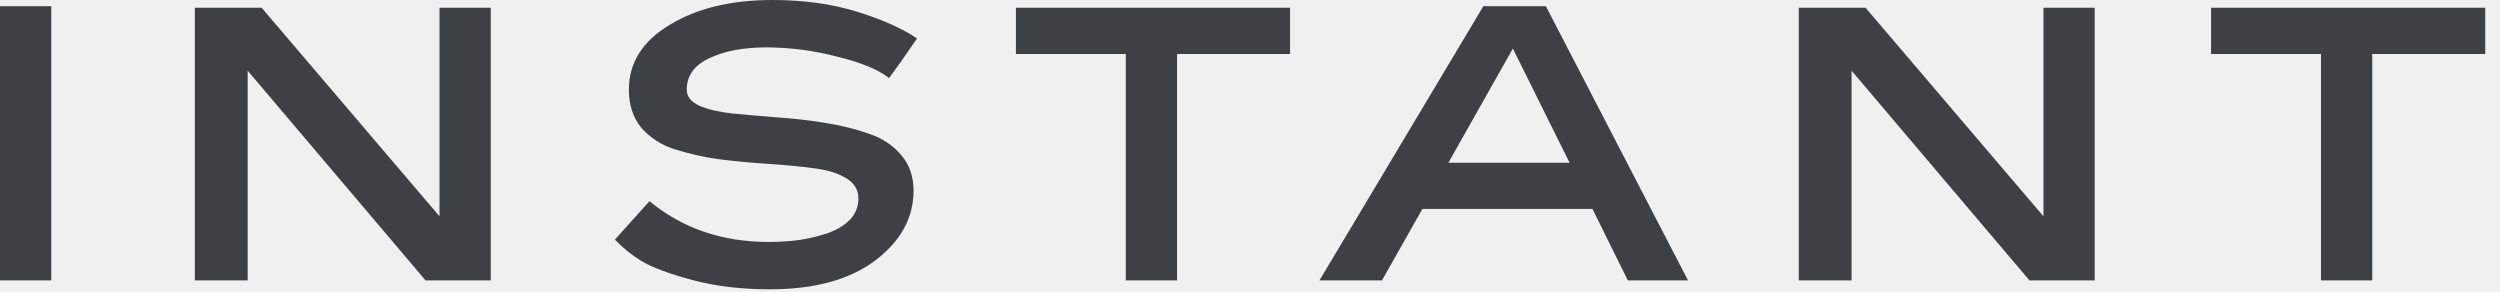
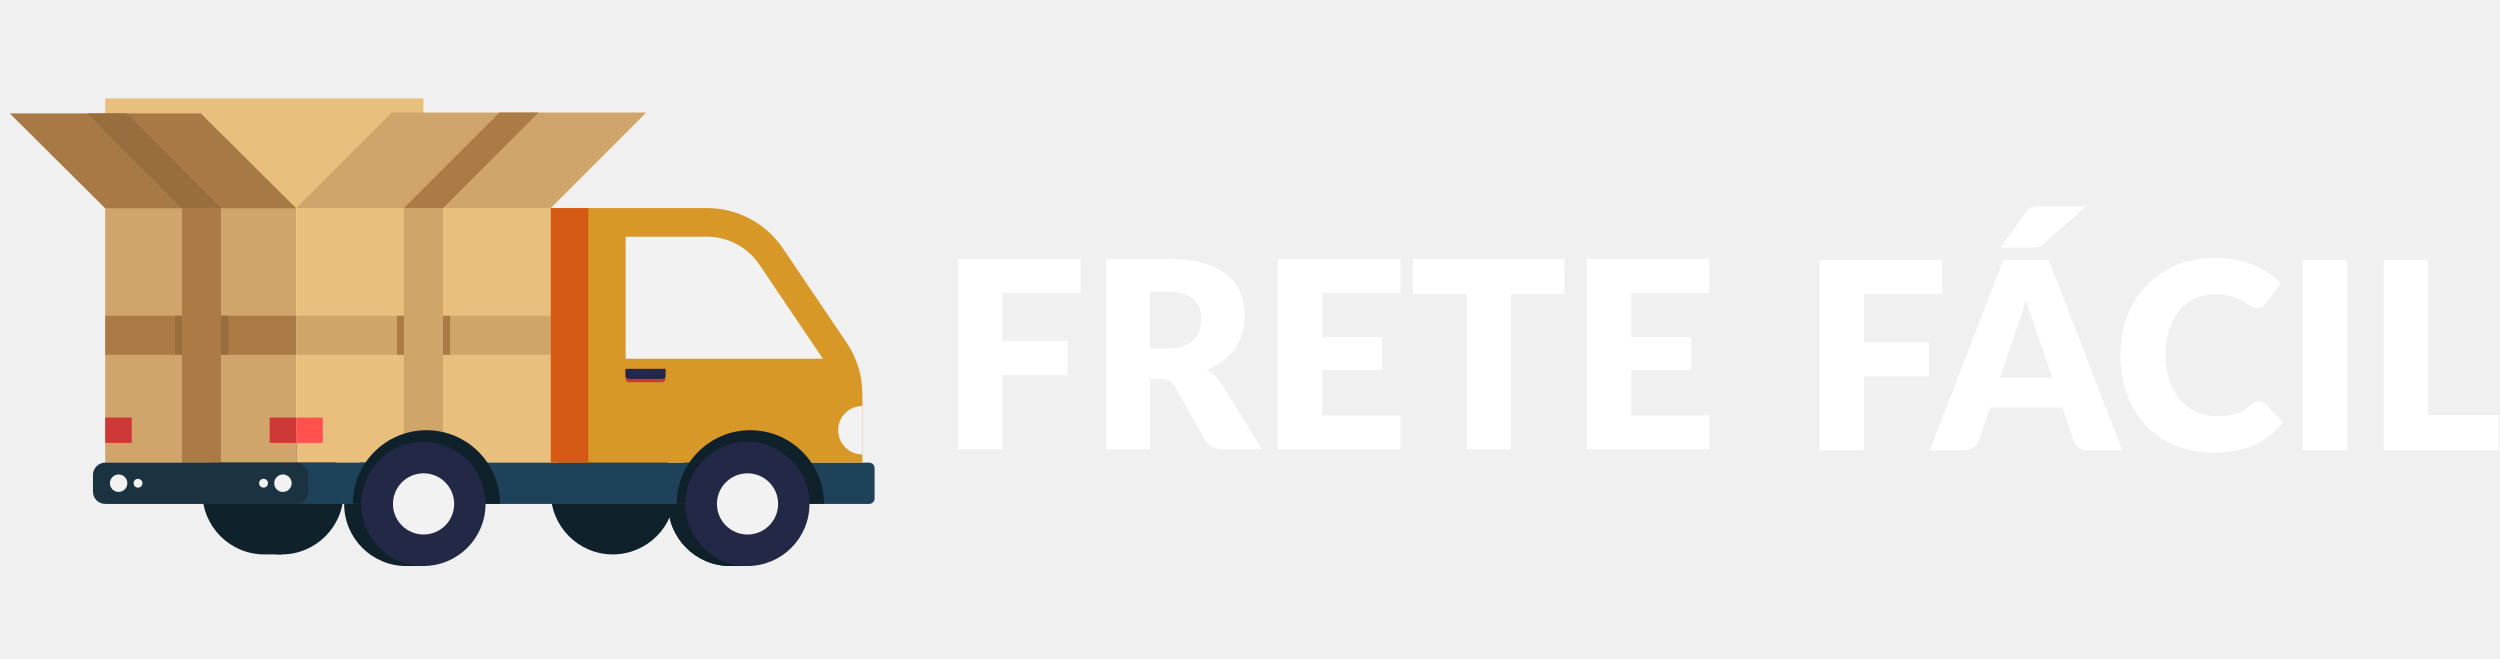
- <svg xmlns="http://www.w3.org/2000/svg" width="103" height="12" fill="none">
-   <path d="M2.112.256v11.296H0V.256h2.112zM20.22.32v11.232h-2.688l-7.328-8.64v8.64H8.028V.32h2.752l7.328 8.592V.32h2.112zM37.782 1.584c-.48.704-.864 1.248-1.152 1.632-.426-.341-1.136-.635-2.128-.88a11.687 11.687 0 0 0-2.928-.384c-.949 0-1.733.15-2.352.448-.618.288-.928.72-.928 1.296 0 .277.171.496.512.656.342.15.784.256 1.328.32.555.053 1.163.107 1.824.16.672.043 1.339.117 2 .224.672.107 1.28.256 1.824.448.555.181 1.003.475 1.344.88.342.395.512.885.512 1.472 0 1.12-.528 2.08-1.584 2.88-1.056.79-2.501 1.184-4.336 1.184-1.173 0-2.24-.128-3.2-.384-.949-.256-1.648-.517-2.096-.784a5.5 5.5 0 0 1-1.088-.88l1.424-1.584c1.355 1.12 2.992 1.68 4.912 1.68.438 0 .859-.027 1.264-.08.416-.064.811-.16 1.184-.288.384-.139.688-.325.912-.56a1.24 1.24 0 0 0 .336-.864c0-.363-.176-.645-.528-.848-.341-.203-.789-.336-1.344-.4a26.422 26.422 0 0 0-1.84-.176 33.489 33.489 0 0 1-2.032-.192 10.876 10.876 0 0 1-1.84-.416 2.988 2.988 0 0 1-1.36-.88c-.341-.416-.512-.939-.512-1.568 0-1.11.56-2 1.68-2.672C28.71.341 30.124 0 31.83 0c1.28 0 2.438.16 3.472.48 1.035.32 1.862.688 2.48 1.104zM53.151.32v1.904h-4.656v9.328h-2.112V2.224h-4.528V.32h11.296zM69.546 11.552h-2.48L65.61 8.608h-7.008l-1.664 2.944h-2.576L61.114.256h2.576l5.856 11.296zM62.33 2l-2.656 4.704h4.992L62.33 2zM86.301.32v11.232h-2.688l-7.328-8.64v8.64H74.11V.32h2.752l7.328 8.592V.32h2.112zM102.392.32v1.904h-4.656v9.328h-2.112V2.224h-4.528V.32h11.296z" fill="#3D4045" />
+ <svg xmlns="http://www.w3.org/2000/svg" version="1.1" id="Camada_1" x="0px" y="0px" viewBox="0 0 1920 506" style="enable-background:new 0 0 1920 506;" xml:space="preserve">
+   <style type="text/css">
+ 	.st0{fill:#0F222C;}
+ 	.st1{fill:#E8BF7C;}
+ 	.st2{fill:#D0A569;}
+ 	.st3{fill:#AB7A45;}
+ 	.st4{fill:#D0A56B;}
+ 	.st5{fill:#986E3E;}
+ 	.st6{fill:#A87944;}
+ 	.st7{fill:#1D4259;}
+ 	.st8{fill:#D79828;}
+ 	.st9{fill:#F2F2F2;}
+ 	.st10{fill:#D55A15;}
+ 	.st11{fill:#222846;}
+ 	.st12{fill:#CE3836;}
+ 	.st13{fill:#FF524F;}
+ 	.st14{fill:#1B3241;}
+ 	.st15{fill:#FFFFFF;}
+ </style>
+   <g>
+     <path class="st0" d="M560.8,339.3c-26.3,0-47.7,21.3-47.7,47.7s21.3,47.7,47.7,47.7h13.2v-95.3L560.8,339.3L560.8,339.3z" />
+     <path class="st0" d="M312,339.3c-26.3,0-47.7,21.3-47.7,47.7s21.3,47.7,47.7,47.7h13.2v-95.3L312,339.3L312,339.3z" />
+     <path class="st0" d="M560.8,339.3c-26.3,0-47.7,21.3-47.7,47.7s21.3,47.7,47.7,47.7h13.2v-95.3L560.8,339.3L560.8,339.3z" />
+     <path class="st0" d="M518.3,378.1c0-26.3-21.3-47.7-47.7-47.7S423,351.8,423,378.1s21.3,47.7,47.7,47.7   C497,425.7,518.3,404.4,518.3,378.1z" />
+     <path class="st0" d="M203.1,330.4c-26.3,0-47.7,21.3-47.7,47.7s21.3,47.7,47.7,47.7h13.2v-95.3L203.1,330.4L203.1,330.4z" />
+     <path class="st0" d="M263.9,378.1c0-26.3-21.3-47.7-47.7-47.7s-47.7,21.3-47.7,47.7s21.3,47.7,47.7,47.7S263.9,404.4,263.9,378.1z" />
+     <g>
+       <rect x="80.8" y="75.6" class="st1" width="244.4" height="84.4" />
+       <rect x="227.5" y="159.8" class="st1" width="195.5" height="195.5" />
+       <rect x="227.5" y="242.5" class="st2" width="195.5" height="30" />
+       <rect x="304.9" y="242.5" class="st3" width="40.8" height="30" />
+       <rect x="310.2" y="159.8" class="st2" width="30" height="195.5" />
+       <rect x="80.8" y="159.8" class="st4" width="146.6" height="195.5" />
+       <rect x="80.8" y="242.5" class="st3" width="146.6" height="30" />
+       <rect x="134.4" y="242.5" class="st5" width="40.8" height="30" />
+       <polygon class="st6" points="227.5,160 80.8,160 7.5,87.1 154.2,87.1   " />
+       <rect x="139.7" y="159.8" class="st3" width="30" height="195.5" />
+       <polygon class="st5" points="169.8,159.8 139.7,159.8 67.1,87.1 97.1,87.1   " />
+       <polygon class="st4" points="227.5,159.8 423,159.8 496.4,86.4 300.8,86.4   " />
+       <polygon class="st3" points="310.2,159.8 340.3,159.8 413.6,86.4 383.6,86.4   " />
+     </g>
+     <path class="st7" d="M667.5,387h-440v-31.7h440c2.3,0,4.2,1.9,4.2,4.2v23.3C671.7,385.1,669.8,387,667.5,387z" />
+     <path class="st8" d="M662.3,355.3H423V159.8h119.9c23.4,0,45.3,11.6,58.4,31l48.9,72.4c7.9,11.6,12.1,25.4,12.1,39.4V355.3z" />
+     <path class="st9" d="M480.5,275.5v-93.7h62.5c16.1,0,31.1,8,40.1,21.3l48.9,72.4L480.5,275.5L480.5,275.5z" />
+     <rect x="423" y="159.8" class="st10" width="28.8" height="195.5" />
+     <path class="st0" d="M327.5,330.4c-31.2,0-56.5,25.3-56.5,56.5H384C384,355.7,358.7,330.4,327.5,330.4z" />
+     <path class="st0" d="M576.2,330.4c-31.2,0-56.5,25.3-56.5,56.5h113.1C632.8,355.7,607.5,330.4,576.2,330.4z" />
+     <path class="st11" d="M372.9,387c0-26.3-21.3-47.7-47.7-47.7s-47.7,21.3-47.7,47.7s21.3,47.7,47.7,47.7   C351.6,434.6,372.9,413.3,372.9,387z" />
+     <ellipse class="st9" cx="325.3" cy="387" rx="23.5" ry="23.5" />
+     <circle class="st11" cx="574" cy="387" r="47.7" />
+     <ellipse class="st9" cx="574.1" cy="387" rx="23.5" ry="23.5" />
+     <rect x="207.1" y="320.7" class="st12" width="20.4" height="19.4" />
+     <rect x="227.5" y="320.7" class="st13" width="20.4" height="19.4" />
+     <rect x="80.8" y="320.7" class="st12" width="20.4" height="19.4" />
+     <g>
+       <path class="st12" d="M508.5,293.6h-25.4c-1.5,0-2.7-1.2-2.7-2.7v-7.6h30.7v7.6C511.2,292.4,510,293.6,508.5,293.6z" />
+       <path class="st11" d="M508.5,291h-25.4c-1.5,0-2.7-1.2-2.7-2.7v-5h30.7v5C511.2,289.8,510,291,508.5,291z" />
+     </g>
+     <path class="st9" d="M643.7,330.4c0-10.2,8.3-18.6,18.6-18.6V349C652,349,643.7,340.7,643.7,330.4z" />
+     <path class="st14" d="M80.8,355.3h146.6c5.2,0,9.4,4.2,9.4,9.4v12.9c0,5.2-4.2,9.4-9.4,9.4H80.8c-5.2,0-9.4-4.2-9.4-9.4v-12.9   C71.4,359.5,75.7,355.3,80.8,355.3z" />
+     <path class="st9" d="M210.6,371.1c0-3.7,3-6.7,6.7-6.7c3.7,0,6.7,3,6.7,6.7s-3,6.7-6.7,6.7C213.6,377.9,210.6,374.9,210.6,371.1z" />
+     <path class="st9" d="M199,371.1c0-1.9,1.5-3.4,3.4-3.4c1.9,0,3.4,1.5,3.4,3.4c0,1.9-1.5,3.4-3.4,3.4S199,373,199,371.1z" />
+     <path class="st9" d="M97.8,371.1c0,3.7-3,6.7-6.7,6.7c-3.7,0-6.7-3-6.7-6.7c0-3.7,3-6.7,6.7-6.7S97.8,367.4,97.8,371.1z" />
+     <path class="st9" d="M109.4,371.1c0,1.9-1.5,3.4-3.4,3.4c-1.9,0-3.4-1.5-3.4-3.4c0-1.9,1.5-3.4,3.4-3.4   C107.9,367.8,109.4,369.3,109.4,371.1z" />
+   </g>
+   <g>
+     <g>
+       <path class="st15" d="M769.8,224.9v37h50v26.2h-50v56.9h-34.1V198.8h94.2v26.1H769.8z" />
+       <path class="st15" d="M969,345.1h-30.7c-5.7,0-9.8-2.1-12.2-6.4l-24.3-42.5c-1.1-1.8-2.4-3.1-3.8-4c-1.4-0.8-3.4-1.2-6-1.2h-8.6    v54.1h-33.9V198.8h47.6c10.6,0,19.6,1.1,27,3.3c7.5,2.2,13.5,5.2,18.3,9.1c4.7,3.9,8.2,8.5,10.3,13.8c2.1,5.3,3.2,11,3.2,17.3    c0,4.8-0.6,9.2-1.9,13.5c-1.3,4.2-3.2,8.1-5.6,11.7c-2.5,3.6-5.5,6.8-9.2,9.6c-3.7,2.8-7.8,5.1-12.6,6.9c2.2,1.1,4.3,2.6,6.2,4.3    c1.9,1.7,3.7,3.7,5.2,6.1L969,345.1z M896.9,267.6c4.6,0,8.5-0.6,11.8-1.8c3.2-1.2,5.9-2.8,8-4.9c2.1-2.1,3.6-4.5,4.5-7.3    s1.4-5.8,1.4-9c0-6.4-2.1-11.4-6.3-15.1c-4.2-3.6-10.7-5.4-19.4-5.4h-13.7v43.4H896.9z" />
+       <path class="st15" d="M1015.5,224.9v34.1h46v25.1h-46V319h60v26.1h-94.2V198.8h94.2v26.1H1015.5z" />
+       <path class="st15" d="M1201.5,225.7h-41.2v119.4h-33.9V225.7h-41.2v-26.9h116.2L1201.5,225.7L1201.5,225.7z" />
+       <path class="st15" d="M1252.8,224.9v34.1h46v25.1h-46V319h60v26.1h-94.2V198.8h94.2v26.1H1252.8z" />
+     </g>
+     <g>
+       <path class="st15" d="M1431.5,225.8v37h50V289h-50v56.9h-34.1V199.6h94.2v26.1H1431.5z" />
+       <path class="st15" d="M1630,345.9h-26.3c-2.9,0-5.3-0.7-7.1-2.1s-3.2-3.1-4.1-5.3l-8.6-25.5h-55.6l-8.6,25.5    c-0.7,1.9-2.1,3.6-4,5.1c-1.9,1.5-4.3,2.3-7.1,2.3H1482l56.6-146.2h34.7L1630,345.9z M1576.1,290l-13.6-40c-1-2.5-2.1-5.5-3.2-9    c-1.1-3.5-2.3-7.2-3.4-11.2c-1,4.1-2.1,7.9-3.2,11.3c-1.1,3.5-2.2,6.5-3.2,9l-13.4,39.9H1576.1z M1602,158.5l-32.4,28.6    c-0.8,0.7-1.6,1.3-2.3,1.7c-0.7,0.4-1.5,0.7-2.3,0.9c-0.8,0.2-1.7,0.3-2.6,0.4c-0.9,0.1-1.9,0.1-3.1,0.1h-22.7l19-27.1    c0.8-1.1,1.6-1.9,2.4-2.6c0.8-0.6,1.6-1.1,2.5-1.4c0.9-0.3,1.9-0.5,3.1-0.5s2.5-0.1,4.1-0.1H1602L1602,158.5z" />
+       <path class="st15" d="M1735.3,308.1c0.8,0,1.6,0.1,2.4,0.5c0.8,0.3,1.6,0.8,2.3,1.6l13.4,14.1c-5.9,7.7-13.3,13.5-22.1,17.4    c-8.9,3.9-19.4,5.9-31.5,5.9c-11.1,0-21.1-1.9-29.9-5.7c-8.8-3.8-16.3-9-22.4-15.7s-10.8-14.5-14.1-23.7c-3.3-9.1-4.9-19-4.9-29.8    c0-10.9,1.8-20.9,5.3-30.1c3.6-9.1,8.5-17,15-23.6c6.4-6.6,14.1-11.8,23.1-15.5s18.8-5.5,29.6-5.5c5.5,0,10.7,0.5,15.5,1.5    s9.4,2.3,13.6,4c4.2,1.7,8.1,3.8,11.6,6.2c3.6,2.4,6.7,5,9.4,7.8l-11.4,15.4c-0.7,0.9-1.6,1.8-2.6,2.6s-2.4,1.1-4.2,1.1    c-1.2,0-2.3-0.3-3.4-0.8c-1.1-0.5-2.2-1.2-3.4-2c-1.2-0.8-2.5-1.6-4-2.5c-1.4-0.9-3.2-1.7-5.1-2.5c-2-0.8-4.3-1.4-6.9-2    c-2.6-0.5-5.7-0.8-9.3-0.8c-5.6,0-10.8,1-15.4,3.1c-4.7,2.1-8.7,5.1-12.1,9.1c-3.4,4-6,8.9-7.8,14.7s-2.8,12.4-2.8,19.8    c0,7.5,1,14.1,3.1,20c2,5.8,4.8,10.7,8.3,14.7c3.5,4,7.6,7,12.3,9.1c4.7,2.1,9.7,3.1,15.1,3.1c3.1,0,5.9-0.1,8.4-0.5    c2.5-0.3,4.9-0.8,7.1-1.5c2.2-0.7,4.3-1.6,6.2-2.8c1.9-1.2,3.9-2.7,5.9-4.5c0.8-0.7,1.7-1.2,2.6-1.7    C1733.3,308.3,1734.3,308.1,1735.3,308.1z" />
+       <path class="st15" d="M1802.5,345.9h-34.1V199.6h34.1V345.9z" />
+       <path class="st15" d="M1918.9,318.8v27.1h-88.1V199.6h33.9v119.1H1918.9z" />
+     </g>
+   </g>
</svg>
